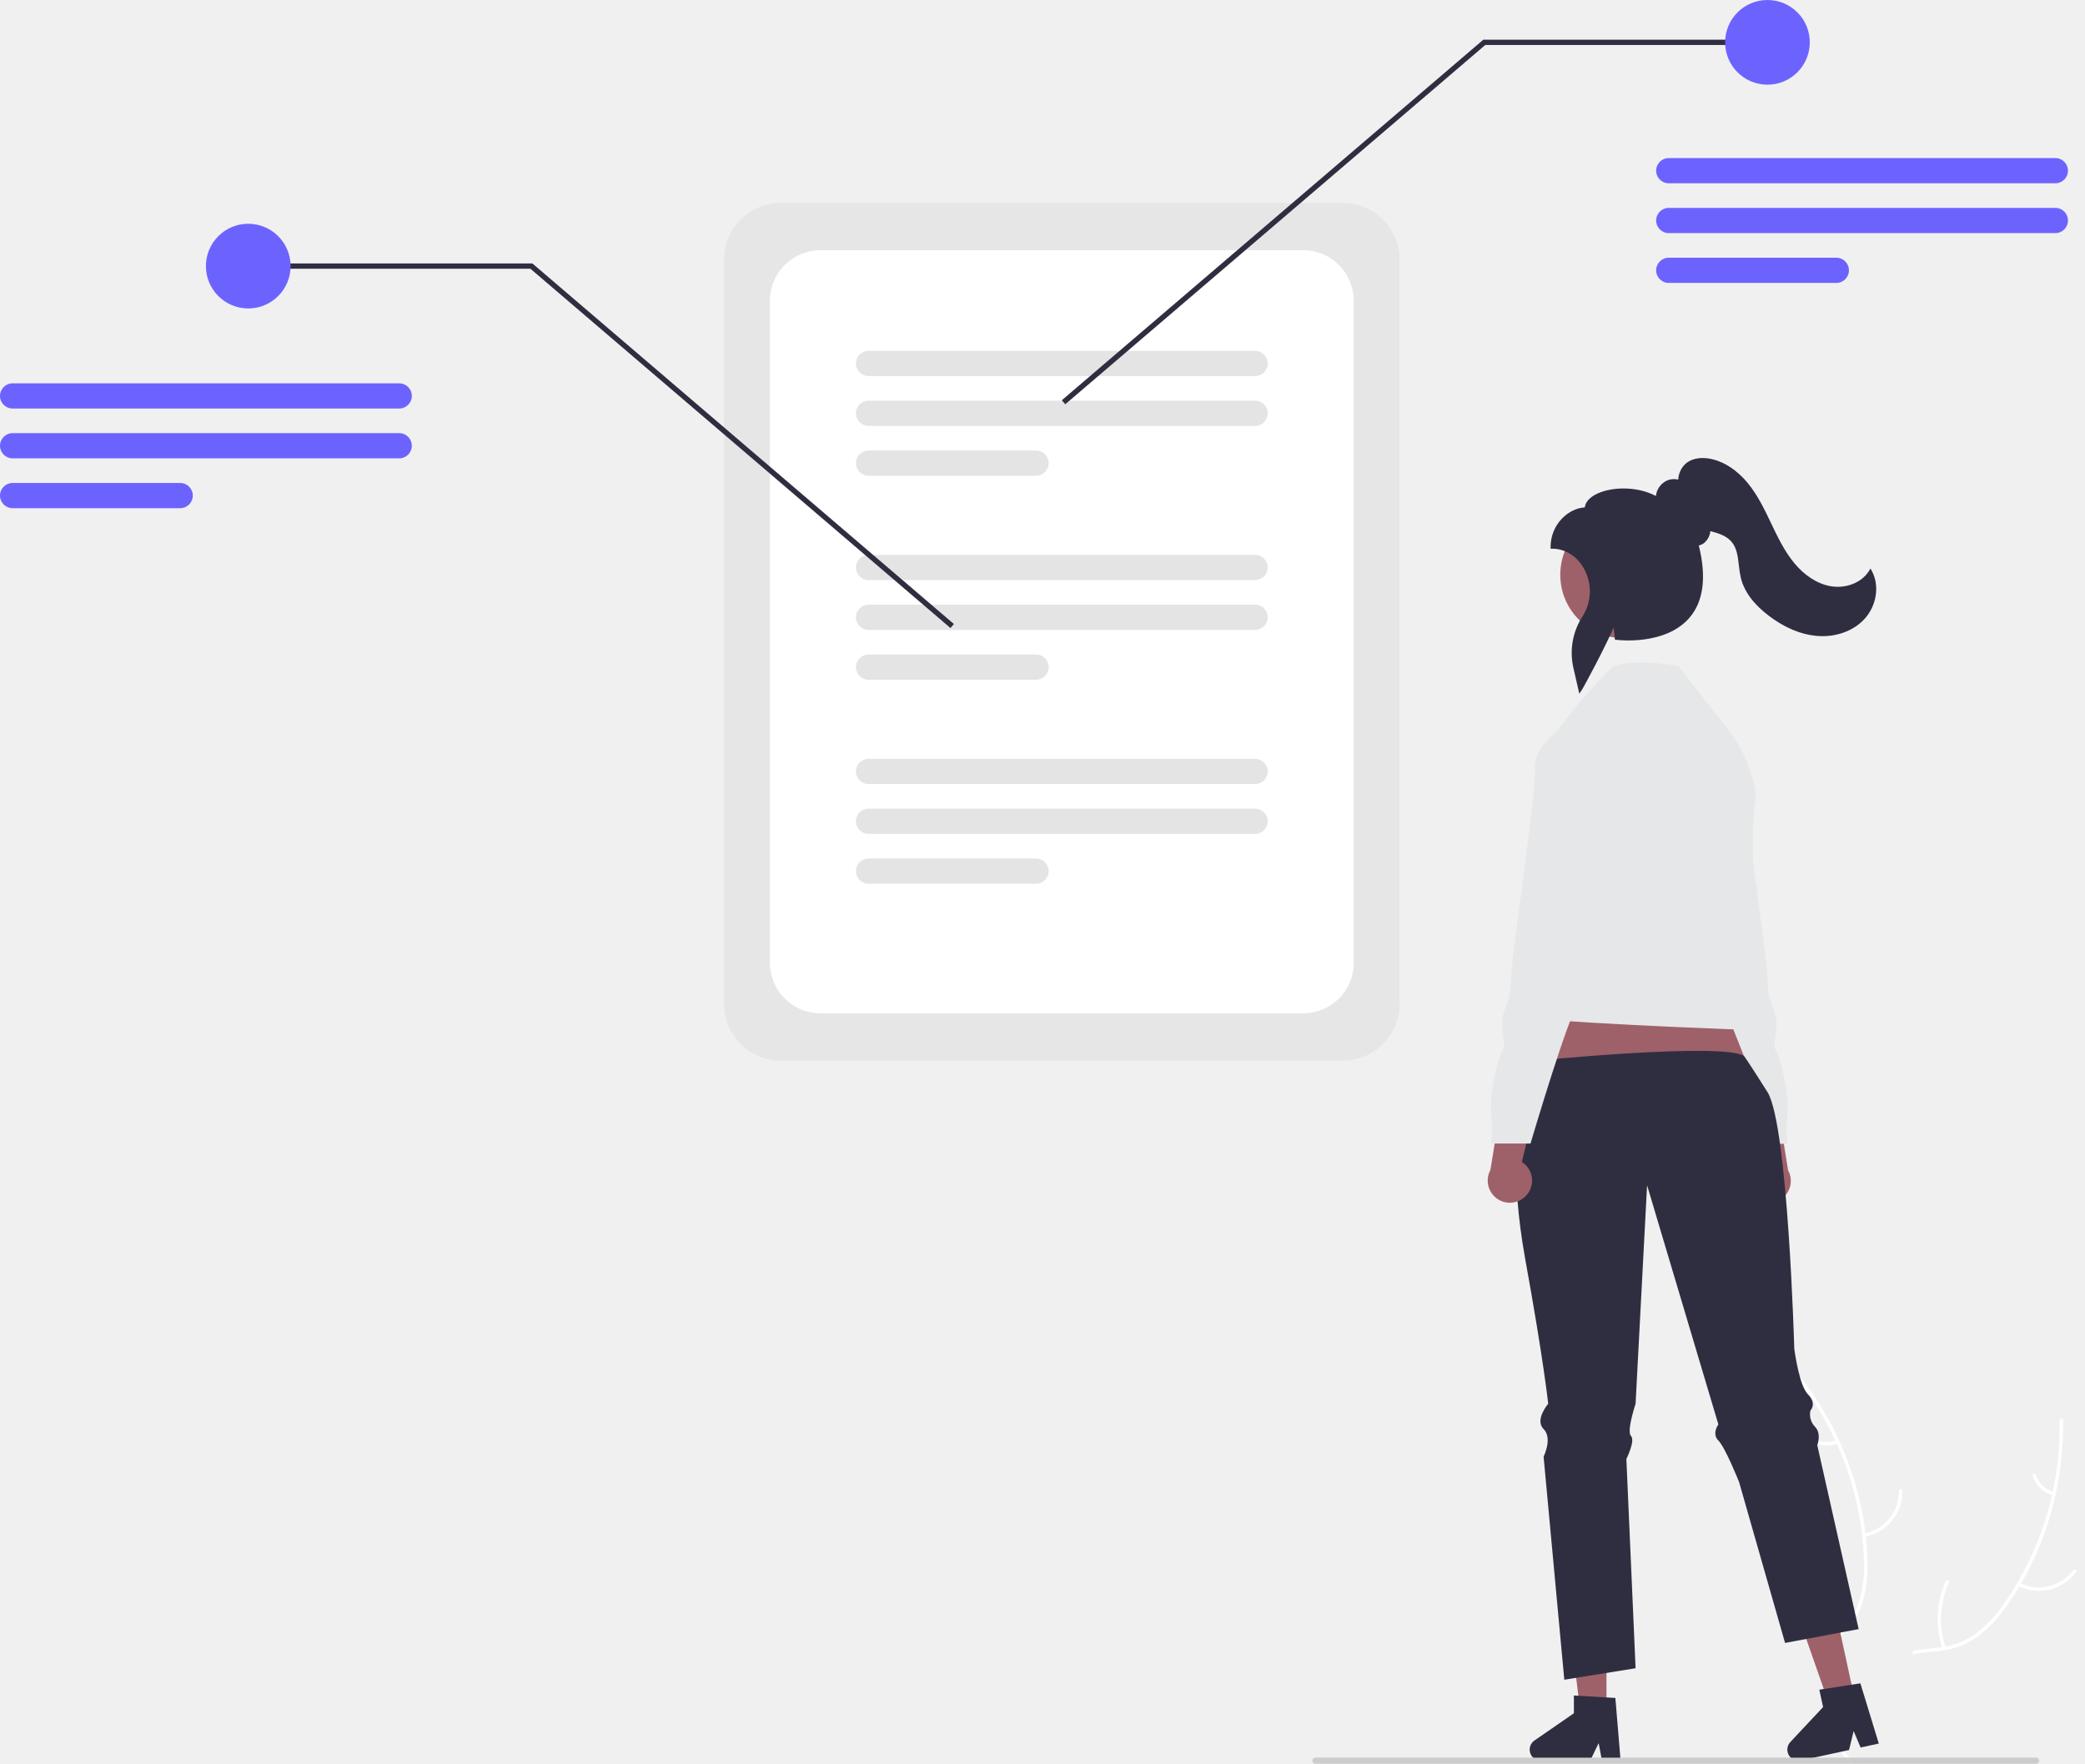
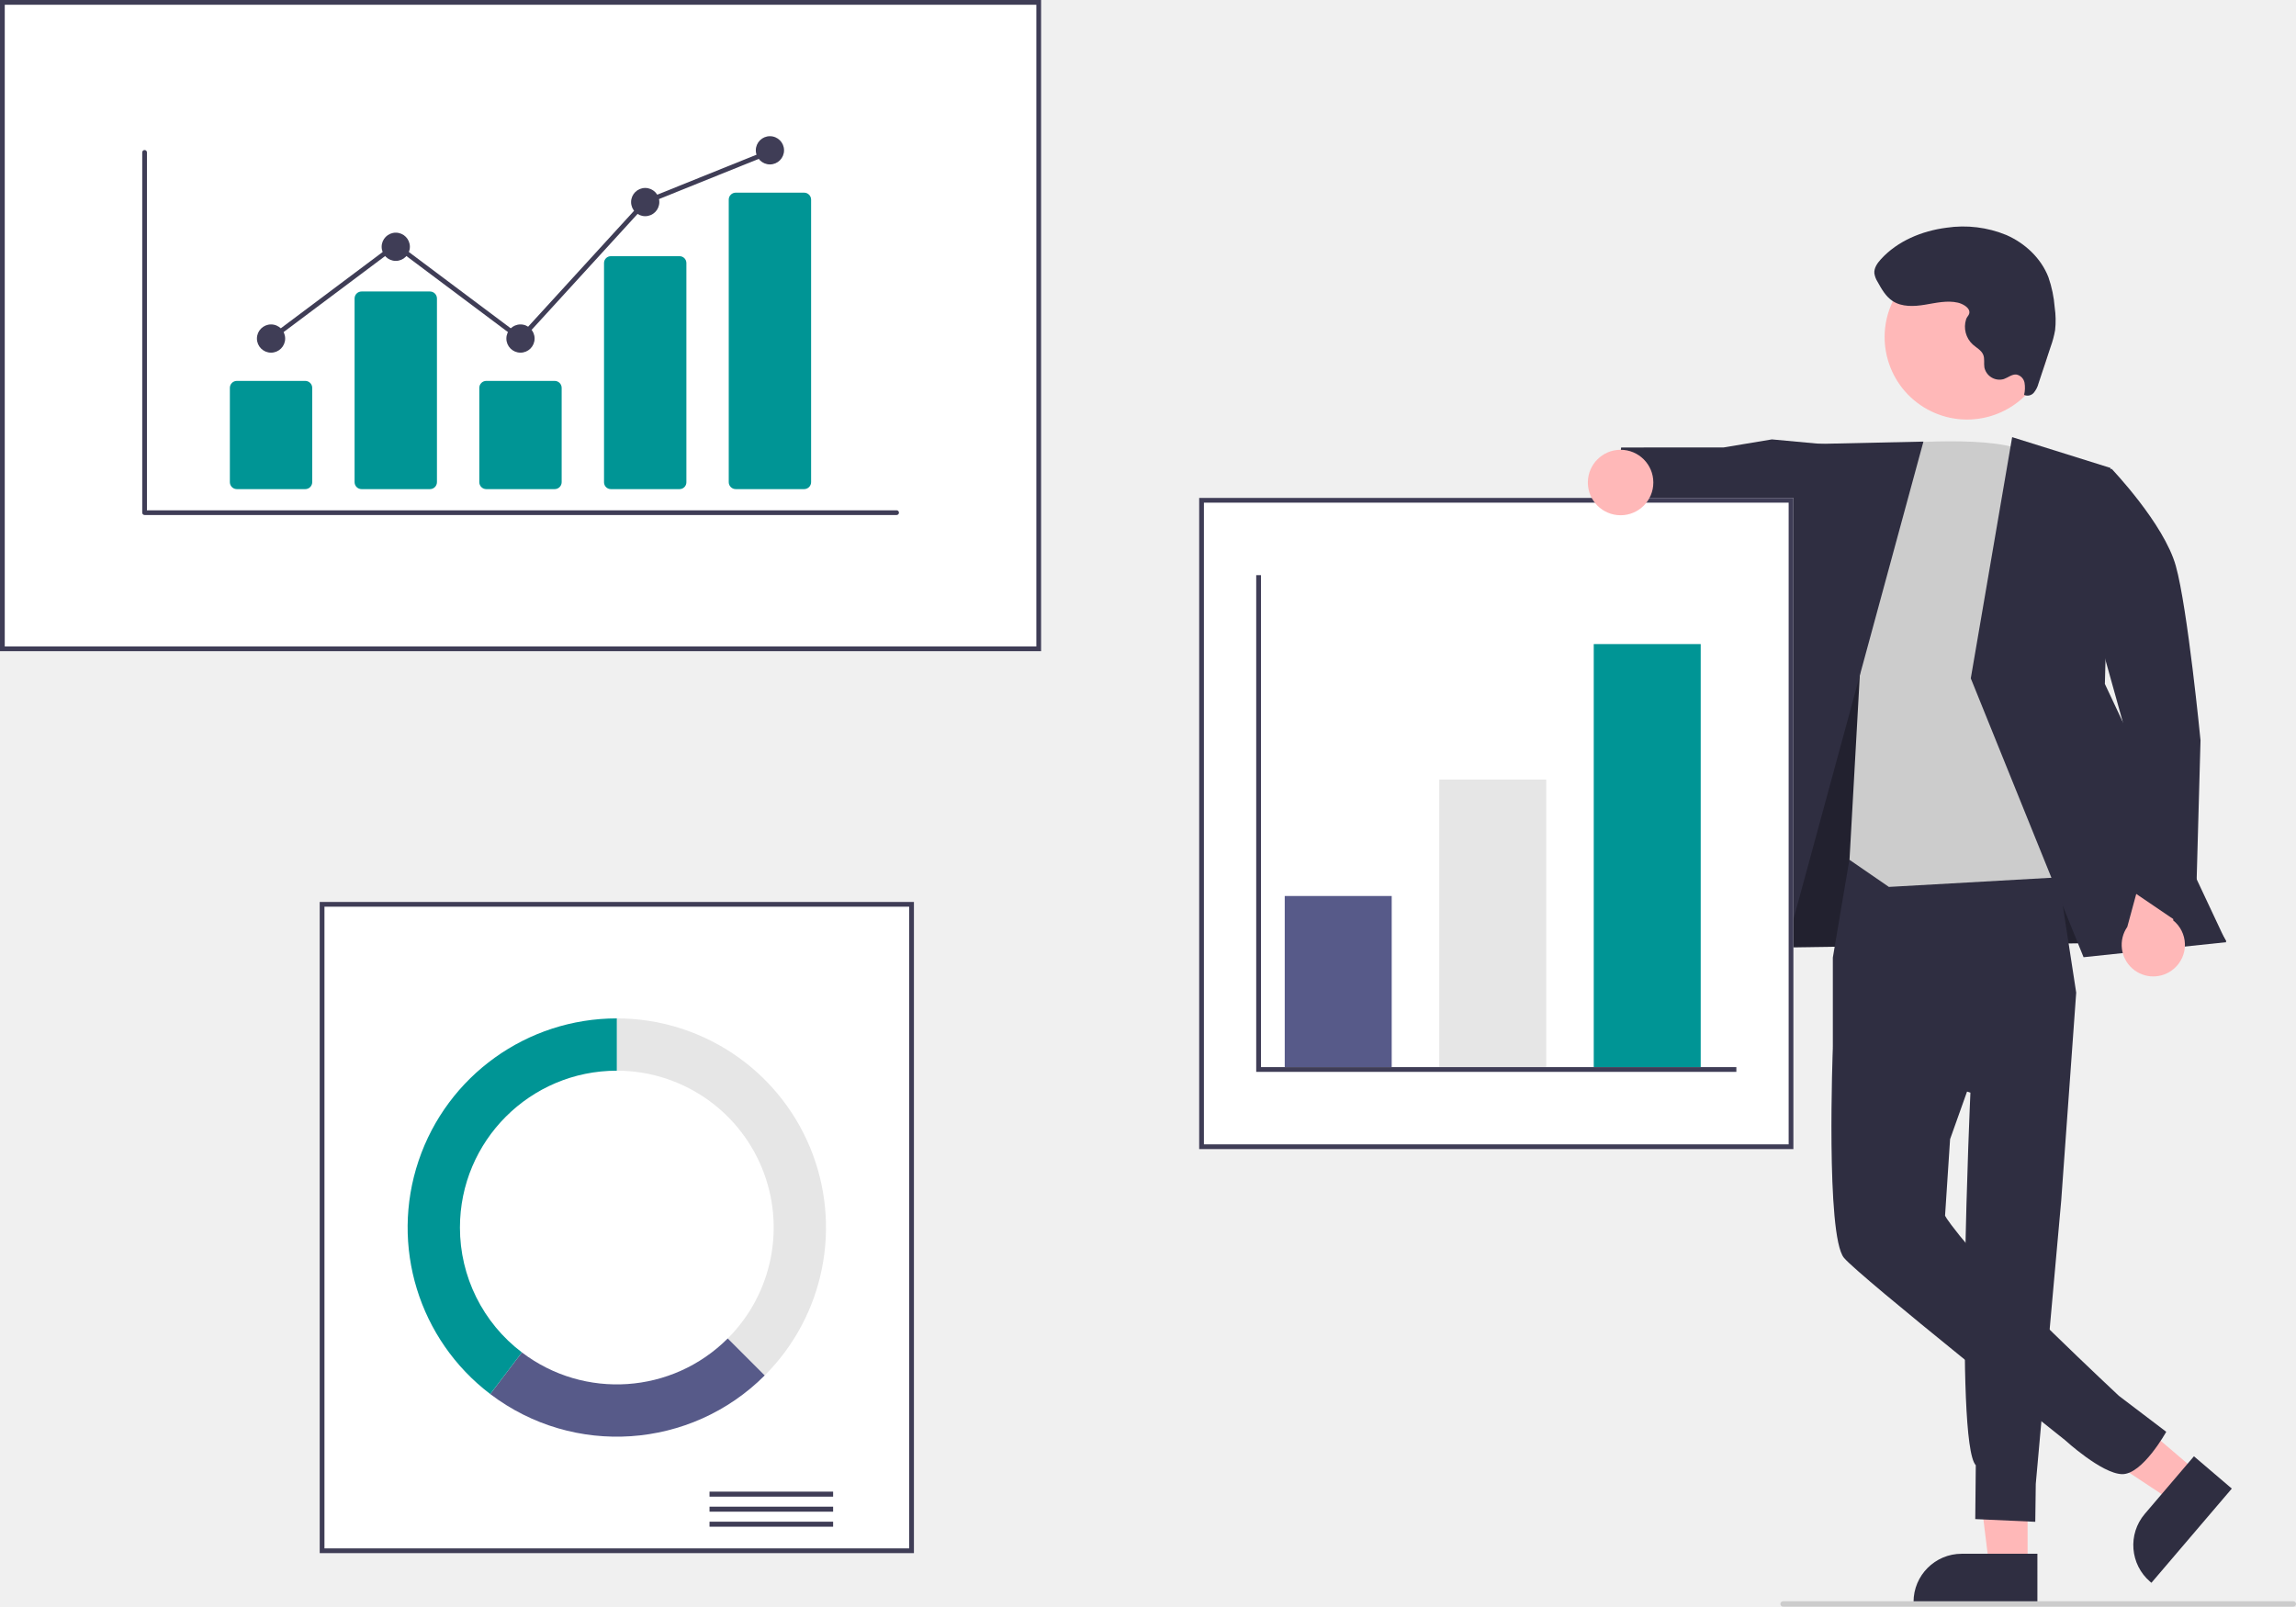
- <svg xmlns="http://www.w3.org/2000/svg" id="aee8b4b0-039d-4b53-bacb-0d293e221024" data-name="Layer 1" width="810.804" height="685.857" viewBox="0 0 810.804 685.857">
-   <path d="M716.777,519.509H498.244a22.115,22.115,0,0,1-22.09-22.09V208.056A22.115,22.115,0,0,1,498.244,185.965H716.777a22.115,22.115,0,0,1,22.09,22.09V497.418A22.115,22.115,0,0,1,716.777,519.509Z" transform="translate(-194.5981 -107.0717)" fill="#e6e6e6" />
-   <path d="M701.416,501.098H513.605a19.636,19.636,0,0,1-19.614-19.614V223.99a19.636,19.636,0,0,1,19.614-19.614H701.416a19.636,19.636,0,0,1,19.614,19.614V481.484A19.636,19.636,0,0,1,701.416,501.098Z" transform="translate(-194.5981 -107.0717)" fill="#fff" />
-   <path d="M682.68,253.311H532.341a4.903,4.903,0,1,1,0-9.806H682.68a4.903,4.903,0,1,1,0,9.806Z" transform="translate(-194.5981 -107.0717)" fill="#e4e4e4" />
-   <path d="M682.68,272.685H532.341a4.903,4.903,0,0,1,0-9.807H682.68a4.903,4.903,0,0,1,0,9.807Z" transform="translate(-194.5981 -107.0717)" fill="#e4e4e4" />
-   <path d="M597.509,292.06H532.341a4.903,4.903,0,0,1,0-9.807H597.509a4.903,4.903,0,0,1,0,9.807Z" transform="translate(-194.5981 -107.0717)" fill="#e4e4e4" />
-   <path d="M682.68,332.637H532.341a4.903,4.903,0,1,1,0-9.806H682.68a4.903,4.903,0,1,1,0,9.806Z" transform="translate(-194.5981 -107.0717)" fill="#e4e4e4" />
-   <path d="M682.68,352.012H532.341a4.903,4.903,0,0,1,0-9.807H682.68a4.903,4.903,0,0,1,0,9.807Z" transform="translate(-194.5981 -107.0717)" fill="#e4e4e4" />
-   <path d="M597.509,371.386H532.341a4.903,4.903,0,0,1,0-9.807H597.509a4.903,4.903,0,0,1,0,9.807Z" transform="translate(-194.5981 -107.0717)" fill="#e4e4e4" />
-   <path d="M682.68,411.963H532.341a4.903,4.903,0,1,1,0-9.806H682.68a4.903,4.903,0,1,1,0,9.806Z" transform="translate(-194.5981 -107.0717)" fill="#e4e4e4" />
-   <path d="M682.68,431.338H532.341a4.903,4.903,0,1,1,0-9.807H682.68a4.903,4.903,0,1,1,0,9.807Z" transform="translate(-194.5981 -107.0717)" fill="#e4e4e4" />
-   <path d="M597.509,450.712H532.341a4.903,4.903,0,0,1,0-9.807H597.509a4.903,4.903,0,0,1,0,9.807Z" transform="translate(-194.5981 -107.0717)" fill="#e4e4e4" />
-   <polygon points="369.608 244.215 206.272 104.506 96.539 104.506 96.539 102.448 207.032 102.448 370.946 242.651 369.608 244.215" fill="#2f2e41" />
-   <circle cx="96.539" cy="103.477" r="16.465" fill="#6c63ff" />
-   <path d="M349.841,265.932H199.501a4.903,4.903,0,1,1,0-9.806H349.841a4.903,4.903,0,1,1,0,9.806Z" transform="translate(-194.5981 -107.0717)" fill="#6c63ff" />
-   <path d="M349.841,285.306H199.501a4.903,4.903,0,0,1,0-9.807H349.841a4.903,4.903,0,0,1,0,9.807Z" transform="translate(-194.5981 -107.0717)" fill="#6c63ff" />
-   <path d="M264.67,304.681h-65.169a4.903,4.903,0,0,1,0-9.807h65.169a4.903,4.903,0,0,1,0,9.807Z" transform="translate(-194.5981 -107.0717)" fill="#6c63ff" />
-   <polygon points="412.912 155.639 576.826 15.436 687.319 15.436 687.319 17.494 577.586 17.494 414.25 157.203 412.912 155.639" fill="#2f2e41" />
-   <circle cx="687.319" cy="16.465" r="16.465" fill="#6c63ff" />
-   <path d="M993.873,178.343H843.533a4.903,4.903,0,1,1,0-9.806H993.873a4.903,4.903,0,1,1,0,9.806Z" transform="translate(-194.5981 -107.0717)" fill="#6c63ff" />
-   <path d="M993.873,197.717H843.533a4.903,4.903,0,0,1,0-9.807H993.873a4.903,4.903,0,1,1,0,9.807Z" transform="translate(-194.5981 -107.0717)" fill="#6c63ff" />
-   <path d="M908.702,217.092h-65.169a4.903,4.903,0,0,1,0-9.807H908.702a4.903,4.903,0,1,1,0,9.807Z" transform="translate(-194.5981 -107.0717)" fill="#6c63ff" />
-   <path d="M876.006,572.049a8.566,8.566,0,0,1,1.708-13.024l-7.02-29.621,14.858,5.428,4.389,27.296a8.613,8.613,0,0,1-13.935,9.92Z" transform="translate(-194.5981 -107.0717)" fill="#9e616a" />
-   <path d="M840.275,447.922l5.963,15.334s-2.556,15.334,1.704,18.741,2.556,3.407,2.556,5.963a13.104,13.104,0,0,0,5.111,9.371c3.407,2.556,18.741,54.52,18.741,54.52h15.334a48.042,48.042,0,0,1,0-11.926c.852-5.963-2.556-21.297-4.259-23.852s0-5.963,0-11.074-3.407-7.667-3.407-16.186-10.222-74.965-9.371-82.632-8.519-14.482-8.519-14.482H855.609Z" transform="translate(-194.5981 -107.0717)" fill="#e6e7e8" />
-   <polygon points="609.598 373.374 595.425 436.624 686.247 430.974 661.551 368.856 609.598 373.374" fill="#9e616a" />
-   <path d="M1002.167,718.168a96.901,96.901,0,0,1-12.51,27.53c-12.48,18.87-30.34,33.3-49.97,44.85-1.36.81-2.74,1.6-4.12,2.38h-13.77l-.48-1.1v-.01l-.56-1.27-.07-.15-.03.15-.55,2.38h-6.76c-.56-.79-1.11-1.58-1.65-2.38-.79-1.17-1.55-2.35-2.27-3.55a57.635,57.635,0,0,1-3.4-6.52c-.12-.25-.22-.5-.32-.75l.45-.49-1.87-8.18,3.76-.62-4.12-12.71c.15-.47.32-.94.5-1.41,2.31-5.85,6.65-10.22,11.8-13.89,5.3-3.79,11.47-6.83,17.14-9.99,2.66-1.49,5.28-3.06,7.83-4.72v-.01q4.89-3.165,9.49-6.77a1.426,1.426,0,0,0,.15-.11,1.069,1.069,0,0,0,.12-.1,140.902,140.902,0,0,0,34.31-38.93.01.01,0,0,0,.01-.01c.3-.48.58-.96.86-1.45v-.01a136.254,136.254,0,0,0,9.41-19.65v-.01c.2-.5.38-1,.57-1.5q.39.66.75,1.32a.01.01,0,0,1,.01.01C1006.577,677.848,1007.497,698.748,1002.167,718.168Z" transform="translate(-194.5981 -107.0717)" fill="#f0f0f0" />
-   <path d="M996.877,660.498a121.365,121.365,0,0,1-2.87,27.54,118.541,118.541,0,0,1-3.36,12.24,121.346,121.346,0,0,1-10.13,22.6c-.23.39-.45.77-.69,1.15v.01a102.347,102.347,0,0,1-5.75,8.66,47.722,47.722,0,0,1-11.4,11.46,30.089,30.089,0,0,1-11.98,4.63c-.8.15-1.62.26-2.45.36-3.31.39-6.73.54-10.01,1.24a21.849,21.849,0,0,0-4.82,1.55c-5.28,2.45-8.25,7.58-9.55,13.06-.23.96-.41,1.93-.55,2.9-1.09,7.45.11,15.19-.51,22.65-.07.79-.16,1.59-.27,2.38h-.74l-.48-1.1v-.01c.05-.42.09-.84.13-1.27a96.295,96.295,0,0,0,.09-11.01c-.04-1.65-.07-3.31-.05-4.97.02-1.33.07-2.66.17-3.98v-.01c.07-.82.15-1.63.26-2.44a31.586,31.586,0,0,1,1.82-7.25,18.152,18.152,0,0,1,10.32-10.68,26.993,26.993,0,0,1,4.47-1.25c3.35-.64,6.81-.8,10.18-1.22.36-.04.72-.09,1.07-.15.45-.07.89-.15,1.33-.23a28.666,28.666,0,0,0,12.16-5.27,51.904,51.904,0,0,0,10.98-11.92c1.64-2.35,3.2-4.75,4.65-7.22a.01.01,0,0,1,.01-.01c.07-.12.14-.23.21-.35l.01-.02a119.572,119.572,0,0,0,13.46-34.17c.09-.44.19-.88.29-1.32a120.887,120.887,0,0,0,2.67-26.4v-.01c0-.42-.01-.83-.02-1.25-.02-.86,1.31-1.05,1.33-.19.01.42.02.84.01,1.26A.01.01,0,0,1,996.877,660.498Z" transform="translate(-194.5981 -107.0717)" fill="#fff" />
-   <path d="M979.256,723.757a18.018,18.018,0,0,0,22.694-5.416c.509-.699-.554-1.523-1.064-.822a16.684,16.684,0,0,1-21.121,4.995c-.769-.395-1.275.85-.51,1.244Z" transform="translate(-194.5981 -107.0717)" fill="#fff" />
-   <path d="M951.236,747.757a34.728,34.728,0,0,1,1.23-25.279c.355-.79-.889-1.299-1.244-.51a36.123,36.123,0,0,0-1.226,26.308c.279.821,1.517.297,1.24-.519Z" transform="translate(-194.5981 -107.0717)" fill="#fff" />
-   <path d="M993.264,687.201a10.199,10.199,0,0,1-7.022-6.659c-.268-.824-1.506-.3-1.24.519a11.429,11.429,0,0,0,7.752,7.384.695.695,0,0,0,.877-.367.675.675,0,0,0-.367-.877Z" transform="translate(-194.5981 -107.0717)" fill="#fff" />
-   <path d="M941.197,727.708v.01a131.248,131.248,0,0,1-2.67,21.24v.01c-.08.48-.19.95-.29,1.42a184.497,184.497,0,0,1-10.11,31.61q-1.785,4.32-3.74,8.55c-.36.8-.73,1.59-1.11,2.38h-1.48l-.48-1.1v-.01l-.56-1.27-.07-.15-.03.15-.55,2.38H905.807l-2.78-2.38-4.05-3.47,5.66-6.18.93-1.02.14-.15.45-.49-1.87-8.18,3.76-.62-4.12-12.71-1.95-6.01-.49-1.51-2.85-8.79-8.6,1.61-1.4-4.9a135.988,135.988,0,0,0,6.42-18.41c.01-.05.03-.09.04-.14a141.583,141.583,0,0,0,4.02-51.96v-.01c-.06-.56-.13-1.13-.21-1.68v-.02a133.631,133.631,0,0,0-4.32-21.34c-.14-.53-.3-1.05-.45-1.57.46.2.91.39,1.37.59l.01.01h.02c.73.32,1.46.66,2.17,1.02,17.06,8.29,29.61,23.85,36.74,41.79.02.05.04.09.06.14a96.393,96.393,0,0,1,6.57,29.43A114.871,114.871,0,0,1,941.197,727.708Z" transform="translate(-194.5981 -107.0717)" fill="#f0f0f0" />
-   <path d="M915.247,792.928h-1.58c-.5-.81-1.04-1.6-1.58-2.38q-1.29-1.815-2.66-3.55c-.79-1-1.58-1.99-2.37-2.98-.82-1.03-1.63-2.06-2.42-3.12l.93-1.02c.15.2.3.4.46.6,2.56,3.37,5.33,6.61,7.7,10.07C914.257,791.328,914.767,792.118,915.247,792.928Z" transform="translate(-194.5981 -107.0717)" fill="#fff" />
-   <path d="M893.805,643.557c.26.33.53.67.78,1.01q2.925,3.795,5.53,7.83a117.993,117.993,0,0,1,8.22,14.85c.19.4.38.81.56,1.22a119.264,119.264,0,0,1,9.84,35.44c.02.12.03.23.04.35q.495,4.29.64,8.61a51.782,51.782,0,0,1-1.59,16.12c-.2.69-.42,1.37-.66,2.03a27.344,27.344,0,0,1-2.25,4.65,27.923,27.923,0,0,1-2.14,3.09c-.47.6-.96,1.19-1.48,1.76-.3.33-.61.66-.92.99-.26.25-.51.51-.77.76-2.7,2.62-5.68,5.05-8.12,7.94l.49,1.51c2.35-2.98,5.38-5.45,8.11-8.05a37.897,37.897,0,0,0,4.66-5.28c.18-.26.37-.52.54-.79a26.749,26.749,0,0,0,2.39-4.29c.34-.75.65-1.52.93-2.32a47.892,47.892,0,0,0,2.2-16,103.415,103.415,0,0,0-.62-10.39c-.04-.45-.09-.89-.15-1.34a121.638,121.638,0,0,0-5.52-24.14,122.659,122.659,0,0,0-13.76-28.18q-2.475-3.765-5.25-7.35c-.24-.33-.49-.65-.75-.98C894.225,641.927,893.275,642.877,893.805,643.557Z" transform="translate(-194.5981 -107.0717)" fill="#fff" />
-   <path d="M919.559,704.724a18.018,18.018,0,0,0,14.859-17.988.673.673,0,0,0-1.344-.016,16.684,16.684,0,0,1-13.857,16.704c-.852.147-.506,1.447.341,1.3Z" transform="translate(-194.5981 -107.0717)" fill="#fff" />
-   <path d="M911.636,740.756a34.728,34.728,0,0,1-14.238-20.924c-.192-.844-1.492-.502-1.3.341a36.123,36.123,0,0,0,14.86,21.743c.716.487,1.39-.676.678-1.161Z" transform="translate(-194.5981 -107.0717)" fill="#fff" />
-   <path d="M908.734,667.102a10.199,10.199,0,0,1-9.616-1.089c-.71-.496-1.383.668-.678,1.161a11.429,11.429,0,0,0,10.636,1.228.695.695,0,0,0,.479-.821.675.675,0,0,0-.821-.479Z" transform="translate(-194.5981 -107.0717)" fill="#fff" />
-   <polygon points="624.722 665.295 614.519 665.295 609.666 625.943 624.723 625.944 624.722 665.295" fill="#9e616a" />
-   <path d="M824.808,791.738h-7.239l-1.292-6.835-3.309,6.835H793.767a4.316,4.316,0,0,1-2.453-7.868L806.647,773.281v-6.91l16.128.963Z" transform="translate(-194.5981 -107.0717)" fill="#2f2e41" />
-   <polygon points="721.147 660.219 711.176 662.382 698.09 624.954 712.806 621.762 721.147 660.219" fill="#9e616a" />
-   <path d="M925.215,785.059l-7.075,1.535-2.712-6.405-1.785,7.381-18.764,4.071a4.316,4.316,0,0,1-4.065-7.169l12.739-13.599-1.465-6.753,15.965-2.478Z" transform="translate(-194.5981 -107.0717)" fill="#2f2e41" />
-   <path d="M987.597,791.738a1.186,1.186,0,0,1-1.19,1.19h-280.29a1.19,1.19,0,0,1,0-2.38h280.29A1.187,1.187,0,0,1,987.597,791.738Z" transform="translate(-194.5981 -107.0717)" fill="#ccc" />
-   <path d="M787.704,596.585c7.16,39.35,8.95,56.34,8.95,56.34s-5.37,6.26-1.79,9.84,0,10.73,0,10.73l8.05,86.75,6.48-1.05,15.61-2.51,5.63-.91-3.58-81.38s3.58-7.16,1.79-8.95c-1.79-1.79,1.79-12.52,1.79-12.52l4.47-84.96,27.73,93.01s-2.69,3.58,0,6.26c2.68,2.68,8.04,16.1,8.04,16.1l16.49,57.7,1.4,4.9,8.6-1.61,9.36-1.76,1.72-.32,3.06-.58,1.97-.37.67-.12,3.24-.61-.98-4.35-.51-2.29-13.95-61.96-.32-1.43-.34-1.51s1.79-4.47-.89-7.16a6.988,6.988,0,0,1-1.79-6.26,2.441,2.441,0,0,0,.24-.3,3.713,3.713,0,0,0,.64-1.46c.24-1.12.03-2.69-1.78-4.5a7.636,7.636,0,0,1-1.27-1.82c-2.72-5.15-4.09-16.06-4.09-16.06s-2.42-86.41-10.34-99.61c-.42-.69-8.828-13.937-9.268-14.207-8.94-5.36-82.714,2.043-82.714,2.043s-4.219,11.333-4.409,12.513C784.584,538.835,781.634,563.205,787.704,596.585Z" transform="translate(-194.5981 -107.0717)" fill="#2f2e41" />
-   <path d="M788.124,571.939a8.566,8.566,0,0,0-1.708-13.024l7.02-29.621-14.858,5.428-4.389,27.296a8.613,8.613,0,0,0,13.935,9.92Z" transform="translate(-194.5981 -107.0717)" fill="#9e616a" />
-   <path d="M800.002,391.588s7.358-10.964,21.84-25.446c7.667-2.556,20.951-1.066,25.556,0,21.297,28.112,22.637,26.244,28.181,41.951,1.438,4.073,2.156,7.986,1.517,11.181-2.556,12.778,1.541,77.34,2.393,80.748s6.815,7.667.852,7.667-96.262-3.407-94.558-5.963S800.002,391.588,800.002,391.588Z" transform="translate(-194.5981 -107.0717)" fill="#e6e7e8" />
-   <path d="M808.521,391.588h-8.519s-9.371,6.815-8.519,14.482-9.371,74.113-9.371,82.632-3.408,11.074-3.408,16.186,1.704,8.519,0,11.074-5.111,17.889-4.259,23.852a48.043,48.043,0,0,1,0,11.926h15.334s15.334-51.964,18.741-54.52a13.104,13.104,0,0,0,5.111-9.371c0-2.556-1.704-2.556,2.556-5.963s1.704-18.741,1.704-18.741l5.963-15.334Z" transform="translate(-194.5981 -107.0717)" fill="#e6e7e8" />
-   <circle cx="631.42" cy="223.5" r="24.667" fill="#9e616a" />
-   <path d="M808.741,376.799l-2.315-10.142a26.068,26.068,0,0,1,3.597-19.931,18.119,18.119,0,0,0,.557-18.487c-2.685-4.886-7.315-7.803-12.388-7.803h-.616V319.82c0-8.845,6.893-15.088,13.302-15.446.232-1.841,1.536-3.491,3.808-4.801,5.426-3.128,15.918-3.807,23.845.363a7.516,7.516,0,0,1,4.639-6.149,7.413,7.413,0,0,1,4.051-.233,9.175,9.175,0,0,1,2.577-5.912c2.188-2.121,5.699-2.927,9.634-2.216,5.403.98,10.728,4.422,14.995,9.693,3.783,4.672,6.409,10.179,8.949,15.504,2.497,5.237,5.08,10.653,8.823,15.238,4.101,5.023,9.183,8.278,14.309,9.164,5.978,1.035,12.114-1.427,14.921-5.984l.558-.905.508.934c3.154,5.796,1.864,13.761-3.069,18.937-4.423,4.643-11.365,7.008-18.564,6.321-6.094-.579-12.241-3.169-18.27-7.697-5.989-4.497-9.692-9.468-11.007-14.775a40.035,40.035,0,0,1-.791-4.981c-.408-3.509-.792-6.824-2.952-9.264-1.94-2.194-4.943-3.144-7.605-3.862l-.523-.14a6.827,6.827,0,0,1-2.91,4.958,4.925,4.925,0,0,1-1.59.612c3.087,12.424,1.818,21.936-3.776,28.278-9.442,10.706-27.584,8.504-28.352,8.406l-.511-.066-.026-.514a28.633,28.633,0,0,0-.505-4.109c-2.598,6.261-11.34,22.817-12.509,24.487Z" transform="translate(-194.5981 -107.0717)" fill="#2f2e41" />
+ <svg xmlns="http://www.w3.org/2000/svg" id="currentIllo" data-name="Layer 1" width="841.59" height="589" viewBox="0 0 841.59 589" class="injected-svg DownloadModal__ImageFile-sc-p17csy-5 iIfSkb grid_media">
+   <polygon points="743.208 574.193 729.128 574.192 722.43 519.885 743.21 519.886 743.208 574.193" fill="#ffb8b8" />
+   <path d="M926.003,743.341l-45.399-.002V742.765A17.671,17.671,0,0,1,898.275,725.095h.001l27.728.001Z" transform="translate(-179.2049 -155.5)" fill="#2f2e41" />
+   <polygon points="805.349 539.578 796.21 550.289 750.55 520.133 764.039 504.326 805.349 539.578" fill="#ffb8b8" />
+   <path d="M997.267,701.206l-29.469,34.534-.437-.373a17.671,17.671,0,0,1-1.972-24.912l.001-.001,17.999-21.092Z" transform="translate(-179.2049 -155.5)" fill="#2f2e41" />
+   <polygon points="643.236 307.117 638.853 347.537 816.024 345.01 738.759 219.114 675.673 216.848 643.236 307.117" fill="#2f2e41" />
+   <polygon points="643.236 307.117 638.853 347.537 816.024 345.01 738.759 219.114 675.673 216.848 643.236 307.117" opacity="0.28" />
+   <path d="M857.28,469.556l-6.255,36.984v33.058L901.455,556.06s-5.904,128.404,1.967,136.583l-.193,19.742,22,1,.179-13.894L934.735,595.635l5.493-76.25-8.907-57.811Z" transform="translate(-179.2049 -155.5)" fill="#2f2e41" />
+   <path d="M896.35,501.392l-45.325,38.206s-2.653,68.932,4.084,77.016c5.786,6.943,81.038,66.832,81.038,66.832s13.374,12.268,20.869,12.464,16.213-15.525,16.213-15.525l-17.358-13.188S910.901,625.22,897.549,608.53c-5.389-6.737-5.389-7.41-5.389-7.41l1.841-28.014,18.525-51.991Z" transform="translate(-179.2049 -155.5)" fill="#2f2e41" />
+   <polygon points="669.024 162.885 649.482 161.079 631.756 164.033 594.222 164.045 591.024 191.249 625.277 198.914 633.624 194.823 668.419 208.08 669.024 162.885" fill="#2f2e41" />
+   <path d="M871.569,318.3s41.474-3.886,50.905,3.524,29.641,154.266,29.641,154.266l-80.545,4.546-14.44-9.935,4.099-73.317Z" transform="translate(-179.2049 -155.5)" fill="#ccc" />
+   <polygon points="705.024 161.885 659.275 162.889 616.622 355.62 650.305 363.031 705.024 161.885" fill="#2f2e41" />
+   <polygon points="737.546 160.256 773.583 171.535 771.536 250.722 816.024 345.396 763.725 350.905 722.386 248.675 737.546 160.256" fill="#2f2e41" />
+   <path d="M976.176,510.513a11.513,11.513,0,0,0-.436-17.649l7.25-25.291-14.295-8.154-9.737,35.86a11.576,11.576,0,0,0,17.218,15.234Z" transform="translate(-179.2049 -155.5)" fill="#ffb8b8" />
+   <path d="M931.905,329.234l21.323-1.85s19.143,20.022,23.498,35.524,9.071,64.005,9.071,64.005l-1.967,70.955L958.905,480.943l-1.672-61.031Z" transform="translate(-179.2049 -155.5)" fill="#2f2e41" />
+   <circle cx="900.239" cy="279.072" r="30.227" transform="translate(44.35273 779.6309) rotate(-61.33681)" fill="#ffb8b8" />
+   <path d="M896.869,266.453c-3.966-.916-8.083.099-12.099.757s-8.443.875-11.841-1.366c-2.509-1.655-4.052-4.393-5.501-7.027a8.088,8.088,0,0,1-1.183-3.101c-.171-1.948,1.069-3.725,2.384-5.172,6.112-6.718,15.044-10.396,24.051-11.564a41.554,41.554,0,0,1,21.961,2.682c6.837,2.999,12.715,8.491,15.403,15.456a43.895,43.895,0,0,1,2.301,11.038,32.97,32.97,0,0,1,.155,8.359,35.832,35.832,0,0,1-1.62,6.056l-4.453,13.446a8.859,8.859,0,0,1-1.751,3.466,3.029,3.029,0,0,1-3.547.777,11.04,11.04,0,0,0,.16-4.461,3.764,3.764,0,0,0-2.97-2.995c-1.641-.174-3.043,1.098-4.6,1.646a5.66,5.66,0,0,1-7.035-3.818q-.064-.215-.111-.436c-.246-1.537.167-3.183-.416-4.626-.683-1.691-2.493-2.578-3.853-3.793a8.869,8.869,0,0,1-2.433-9.217c.364-1.119,1.392-1.628,1.187-2.913C900.787,267.963,898.301,266.784,896.869,266.453Z" transform="translate(-179.2049 -155.5)" fill="#2f2e41" />
+   <path d="M560.817,394.225H179.205V155.5H560.817Z" transform="translate(-179.2049 -155.5)" fill="#fff" />
+   <path d="M560.817,394.225H179.205V155.5H560.817ZM180.947,392.483H559.074V157.243H180.947Z" transform="translate(-179.2049 -155.5)" fill="#3f3d56" />
+   <path d="M514.204,724.869H296.389V486.143H514.204Z" transform="translate(-179.2049 -155.5)" fill="#fff" />
+   <path d="M514.204,724.869H296.389V486.143H514.204Zm-216.072-1.743H512.462V487.886H298.132Z" transform="translate(-179.2049 -155.5)" fill="#3f3d56" />
+   <rect x="260.071" y="546.822" width="45.306" height="1.837" fill="#3f3d56" />
+   <rect x="260.071" y="552.332" width="45.306" height="1.837" fill="#3f3d56" />
+   <rect x="260.071" y="557.842" width="45.306" height="1.837" fill="#3f3d56" />
+   <path d="M405.297,528.835v19.168a57.503,57.503,0,0,1,40.661,98.164l13.554,13.554A76.671,76.671,0,0,0,405.297,528.835Z" transform="translate(-179.2049 -155.5)" fill="#e6e6e6" />
+   <path d="M459.511,659.72l-13.554-13.554a57.489,57.489,0,0,1-75.451,5.116l-11.601,15.265A76.669,76.669,0,0,0,459.511,659.72Z" transform="translate(-179.2049 -155.5)" fill="#575a89" />
+   <path d="M347.794,605.506a57.503,57.503,0,0,1,57.503-57.503V528.835a76.67,76.67,0,0,0-46.392,137.713l11.602-15.265A57.403,57.403,0,0,1,347.794,605.506Z" transform="translate(-179.2049 -155.5)" fill="#009595" />
+   <path d="M836.57,576.755H618.755V338.029H836.57Z" transform="translate(-179.2049 -155.5)" fill="#fff" />
+   <path d="M836.57,576.755H618.755V338.029H836.57ZM620.498,575.012H834.828V339.771H620.498Z" transform="translate(-179.2049 -155.5)" fill="#3f3d56" />
+   <rect x="470.916" y="328.465" width="39.207" height="62.731" fill="#575a89" />
+   <rect x="527.548" y="285.773" width="39.207" height="105.422" fill="#e6e6e6" />
+   <rect x="584.18" y="236.112" width="39.207" height="155.084" fill="#009595" />
+   <polygon points="636.455 392.939 460.461 392.939 460.461 210.845 462.203 210.845 462.203 391.196 636.455 391.196 636.455 392.939" fill="#3f3d56" />
+   <circle cx="594.024" cy="176.885" r="12" fill="#ffb8b8" />
+   <path d="M1019.795,744.5h-187a1,1,0,0,1,0-2h187a1,1,0,0,1,0,2Z" transform="translate(-179.2049 -155.5)" fill="#ccc" />
+   <path d="M507.82,344.299H232.202a.863.863,0,0,1-.863-.863V211.332a.863.863,0,0,1,1.725,0V342.573H507.82a.863.863,0,1,1,0,1.725Z" transform="translate(-179.2049 -155.5)" fill="#3f3d56" />
+   <path d="M291.089,334.81H266.021a2.563,2.563,0,0,1-2.561-2.56V297.693a2.563,2.563,0,0,1,2.561-2.56h25.069a2.563,2.563,0,0,1,2.561,2.56v34.557A2.563,2.563,0,0,1,291.089,334.81Z" transform="translate(-179.2049 -155.5)" fill="#009595" />
+   <path d="M336.805,334.81H311.736a2.563,2.563,0,0,1-2.561-2.56V264.916a2.563,2.563,0,0,1,2.561-2.56H336.805a2.563,2.563,0,0,1,2.561,2.56v67.334A2.563,2.563,0,0,1,336.805,334.81Z" transform="translate(-179.2049 -155.5)" fill="#009595" />
+   <path d="M382.521,334.81H357.452a2.563,2.563,0,0,1-2.561-2.56V297.693a2.563,2.563,0,0,1,2.561-2.56h25.069a2.563,2.563,0,0,1,2.561,2.56v34.557A2.563,2.563,0,0,1,382.521,334.81Z" transform="translate(-179.2049 -155.5)" fill="#009595" />
+   <path d="M428.236,334.81H403.168a2.507,2.507,0,0,1-2.561-2.444V251.861a2.507,2.507,0,0,1,2.561-2.444h25.069a2.507,2.507,0,0,1,2.561,2.444v80.505A2.507,2.507,0,0,1,428.236,334.81Z" transform="translate(-179.2049 -155.5)" fill="#009595" />
+   <path d="M473.952,334.81H448.883a2.563,2.563,0,0,1-2.561-2.56V228.688a2.563,2.563,0,0,1,2.561-2.56h25.069a2.563,2.563,0,0,1,2.561,2.56V332.25A2.563,2.563,0,0,1,473.952,334.81Z" transform="translate(-179.2049 -155.5)" fill="#009595" />
+   <circle cx="99.35" cy="124.107" r="5.175" fill="#3f3d56" />
+   <circle cx="145.066" cy="90.467" r="5.175" fill="#3f3d56" />
+   <circle cx="190.781" cy="124.107" r="5.175" fill="#3f3d56" />
+   <circle cx="236.497" cy="74.078" r="5.175" fill="#3f3d56" />
+   <circle cx="282.213" cy="55.102" r="5.175" fill="#3f3d56" />
+   <polygon points="190.89 125.266 145.066 90.943 99.867 124.797 98.833 123.416 145.066 88.787 190.672 122.947 235.993 73.352 236.175 73.278 281.89 54.858 282.535 56.459 237.001 74.805 190.89 125.266" fill="#3f3d56" />
</svg>
